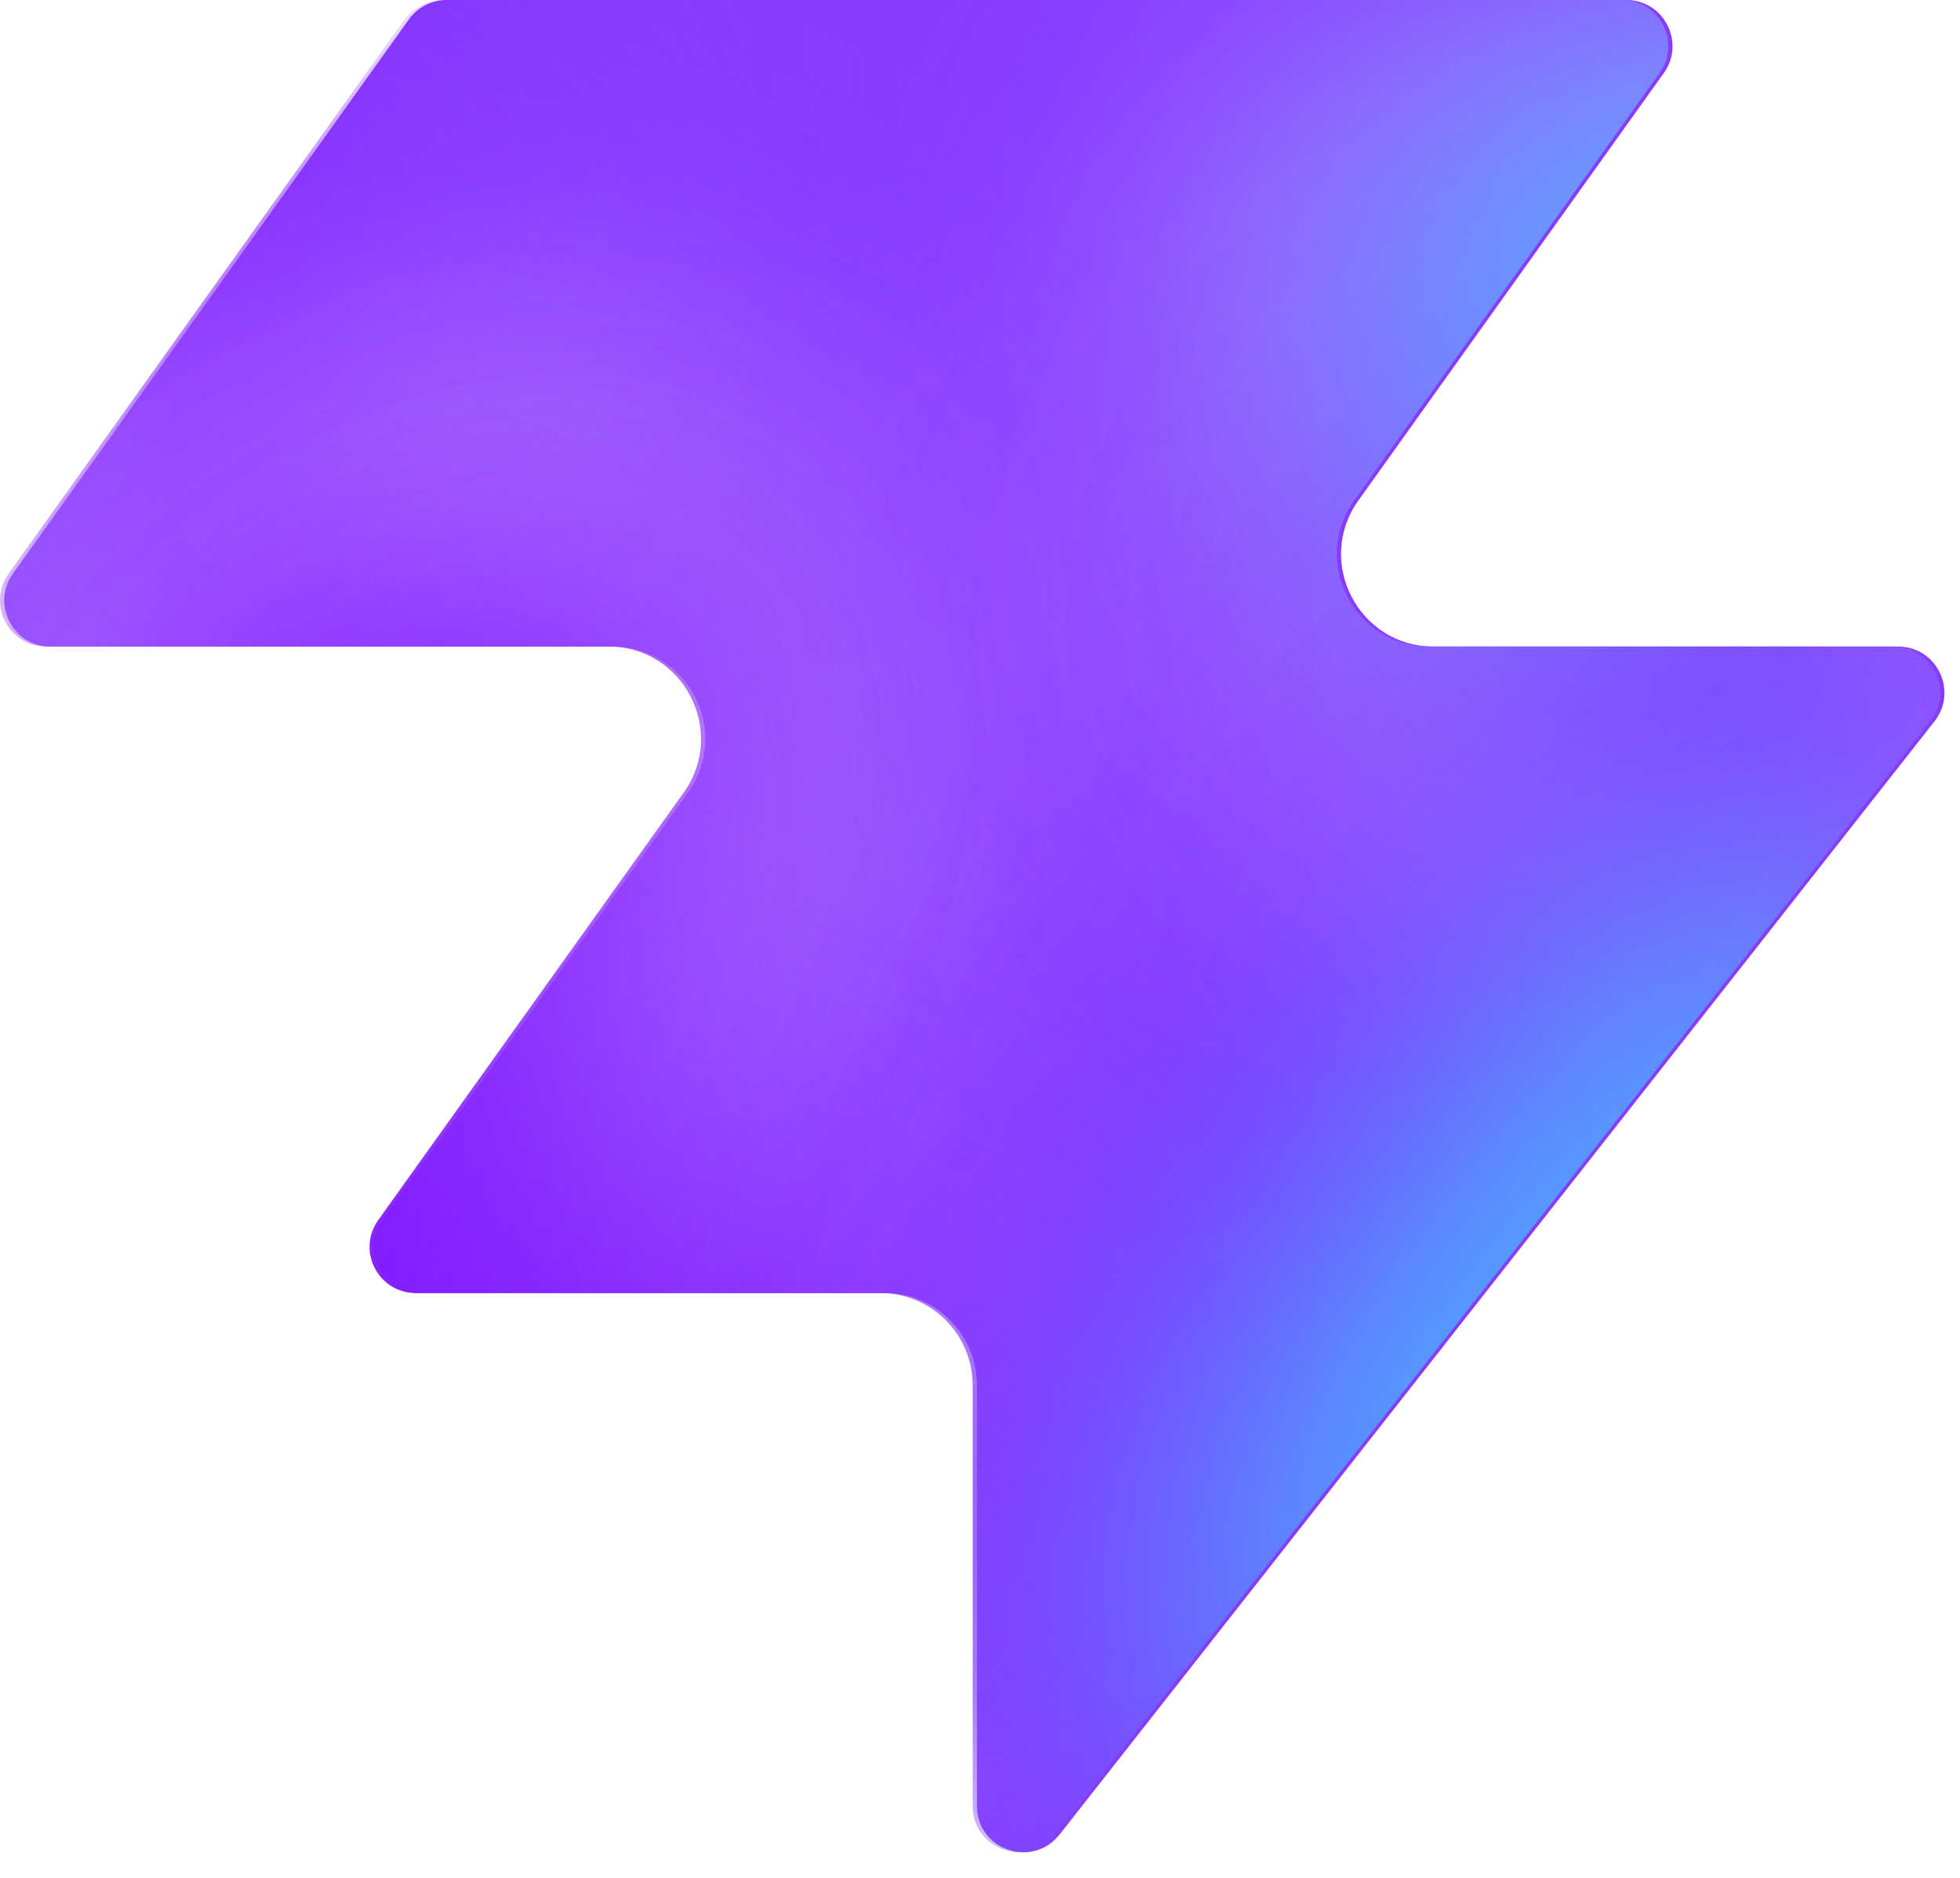
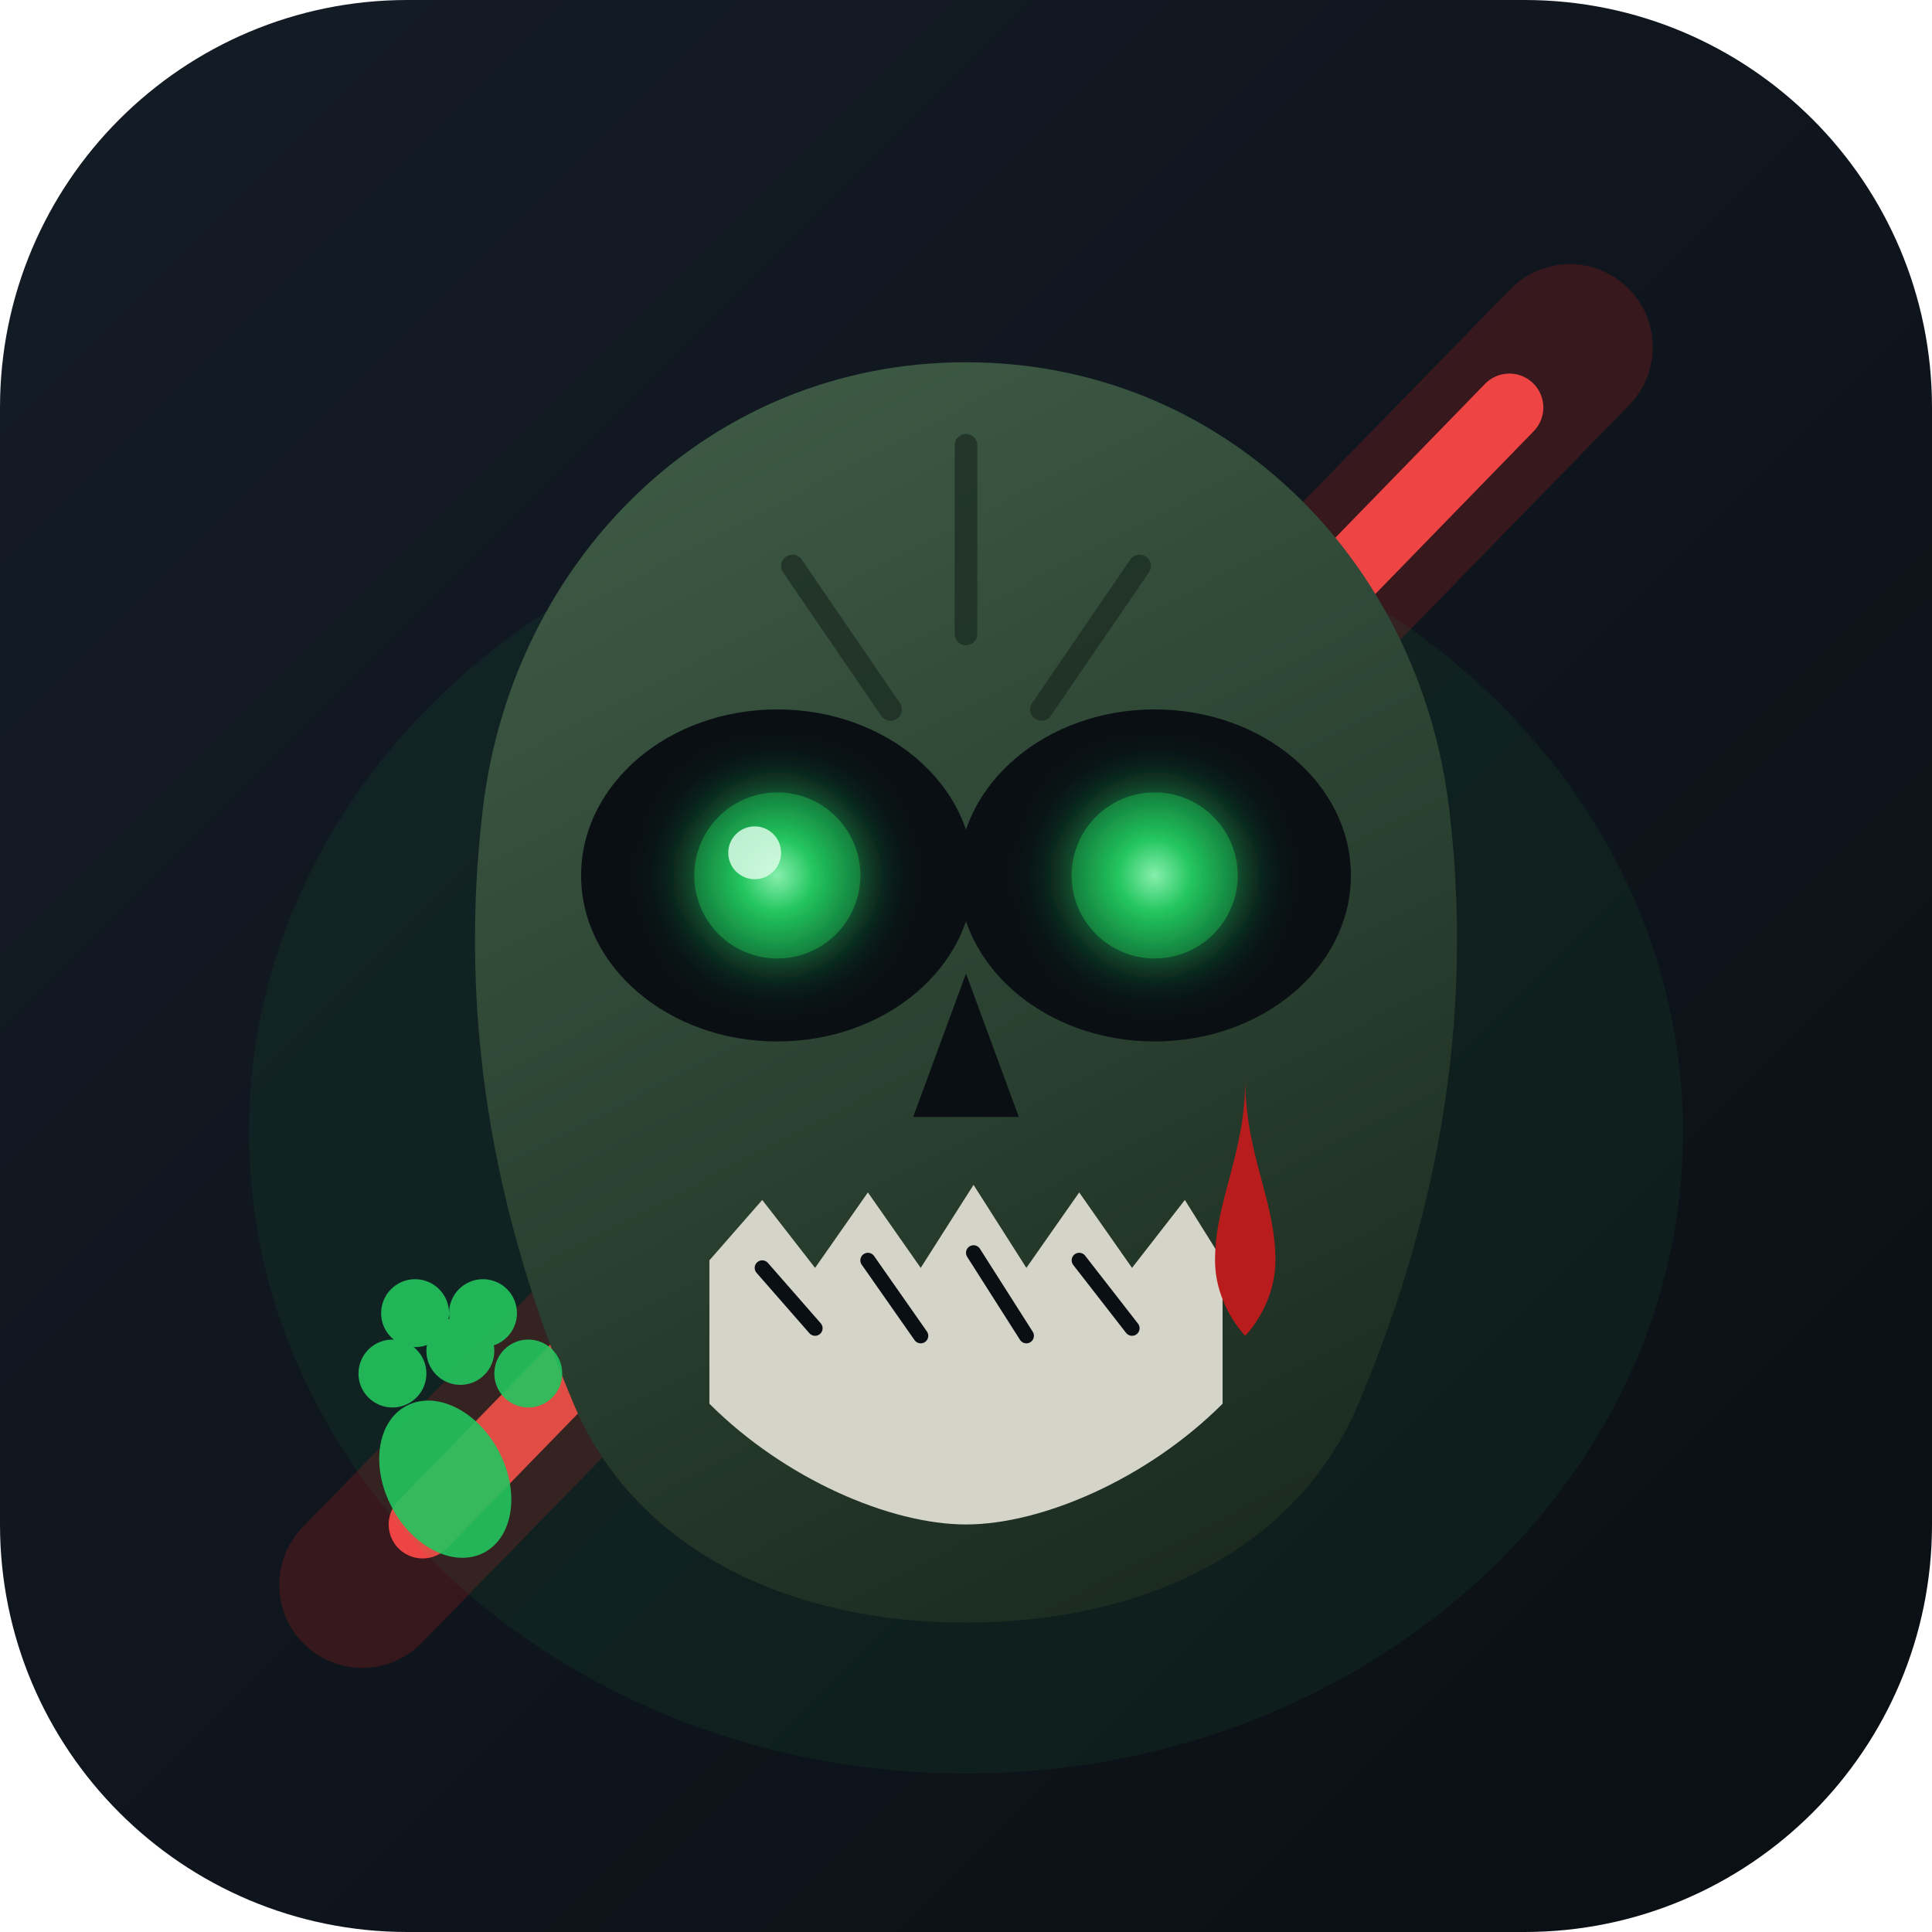
- <svg xmlns="http://www.w3.org/2000/svg" width="48" height="46" fill="none" viewBox="0 0 48 46">
-   <path fill="#863bff" d="M25.946 44.938c-.664.845-2.021.375-2.021-.698V33.937a2.26 2.26 0 0 0-2.262-2.262H10.287c-.92 0-1.456-1.04-.92-1.788l7.48-10.471c1.07-1.497 0-3.578-1.842-3.578H1.237c-.92 0-1.456-1.04-.92-1.788L10.013.474c.214-.297.556-.474.92-.474h28.894c.92 0 1.456 1.04.92 1.788l-7.48 10.471c-1.07 1.498 0 3.579 1.842 3.579h11.377c.943 0 1.473 1.088.89 1.83L25.947 44.94z" style="fill:#863bff;fill:color(display-p3 .525 .23 1);fill-opacity:1" />
-   <mask id="a" width="48" height="46" x="0" y="0" maskUnits="userSpaceOnUse" style="mask-type:alpha">
-     <path fill="#000" d="M25.842 44.938c-.664.844-2.021.375-2.021-.698V33.937a2.26 2.26 0 0 0-2.262-2.262H10.183c-.92 0-1.456-1.04-.92-1.788l7.48-10.471c1.07-1.498 0-3.579-1.842-3.579H1.133c-.92 0-1.456-1.04-.92-1.787L9.91.473c.214-.297.556-.474.92-.474h28.894c.92 0 1.456 1.04.92 1.788l-7.48 10.471c-1.07 1.498 0 3.578 1.842 3.578h11.377c.943 0 1.473 1.088.89 1.832L25.843 44.94z" style="fill:#000;fill-opacity:1" />
-   </mask>
-   <g mask="url(#a)">
-     <g filter="url(#b)">
-       <ellipse cx="5.508" cy="14.704" fill="#ede6ff" rx="5.508" ry="14.704" style="fill:#ede6ff;fill:color(display-p3 .927 .903 1);fill-opacity:1" transform="matrix(.00324 1 1 -.00324 -4.47 31.516)" />
-     </g>
-     <g filter="url(#c)">
-       <ellipse cx="10.399" cy="29.851" fill="#ede6ff" rx="10.399" ry="29.851" style="fill:#ede6ff;fill:color(display-p3 .927 .903 1);fill-opacity:1" transform="matrix(.00324 1 1 -.00324 -39.328 7.883)" />
-     </g>
-     <g filter="url(#d)">
-       <ellipse cx="5.508" cy="30.487" fill="#7e14ff" rx="5.508" ry="30.487" style="fill:#7e14ff;fill:color(display-p3 .492 .077 1);fill-opacity:1" transform="rotate(89.814 -25.913 -14.639)scale(1 -1)" />
-     </g>
-     <g filter="url(#e)">
-       <ellipse cx="5.508" cy="30.599" fill="#7e14ff" rx="5.508" ry="30.599" style="fill:#7e14ff;fill:color(display-p3 .492 .077 1);fill-opacity:1" transform="rotate(89.814 -32.644 -3.334)scale(1 -1)" />
-     </g>
-     <g filter="url(#f)">
-       <ellipse cx="5.508" cy="30.599" fill="#7e14ff" rx="5.508" ry="30.599" style="fill:#7e14ff;fill:color(display-p3 .492 .077 1);fill-opacity:1" transform="matrix(.00324 1 1 -.00324 -34.34 30.47)" />
-     </g>
-     <g filter="url(#g)">
-       <ellipse cx="14.072" cy="22.078" fill="#ede6ff" rx="14.072" ry="22.078" style="fill:#ede6ff;fill:color(display-p3 .927 .903 1);fill-opacity:1" transform="rotate(93.35 24.506 48.493)scale(-1 1)" />
-     </g>
-     <g filter="url(#h)">
-       <ellipse cx="3.47" cy="21.501" fill="#7e14ff" rx="3.47" ry="21.501" style="fill:#7e14ff;fill:color(display-p3 .492 .077 1);fill-opacity:1" transform="rotate(89.009 28.708 47.59)scale(-1 1)" />
-     </g>
-     <g filter="url(#i)">
-       <ellipse cx="3.47" cy="21.501" fill="#7e14ff" rx="3.47" ry="21.501" style="fill:#7e14ff;fill:color(display-p3 .492 .077 1);fill-opacity:1" transform="rotate(89.009 28.708 47.59)scale(-1 1)" />
-     </g>
-     <g filter="url(#j)">
-       <ellipse cx=".387" cy="8.972" fill="#7e14ff" rx="4.407" ry="29.108" style="fill:#7e14ff;fill:color(display-p3 .492 .077 1);fill-opacity:1" transform="rotate(39.51 .387 8.972)" />
-     </g>
-     <g filter="url(#k)">
-       <ellipse cx="47.523" cy="-6.092" fill="#7e14ff" rx="4.407" ry="29.108" style="fill:#7e14ff;fill:color(display-p3 .492 .077 1);fill-opacity:1" transform="rotate(37.892 47.523 -6.092)" />
-     </g>
-     <g filter="url(#l)">
-       <ellipse cx="41.412" cy="6.333" fill="#47bfff" rx="5.971" ry="9.665" style="fill:#47bfff;fill:color(display-p3 .28 .748 1);fill-opacity:1" transform="rotate(37.892 41.412 6.333)" />
-     </g>
-     <g filter="url(#m)">
-       <ellipse cx="-1.879" cy="38.332" fill="#7e14ff" rx="4.407" ry="29.108" style="fill:#7e14ff;fill:color(display-p3 .492 .077 1);fill-opacity:1" transform="rotate(37.892 -1.88 38.332)" />
-     </g>
-     <g filter="url(#n)">
-       <ellipse cx="-1.879" cy="38.332" fill="#7e14ff" rx="4.407" ry="29.108" style="fill:#7e14ff;fill:color(display-p3 .492 .077 1);fill-opacity:1" transform="rotate(37.892 -1.88 38.332)" />
-     </g>
-     <g filter="url(#o)">
-       <ellipse cx="35.651" cy="29.907" fill="#7e14ff" rx="4.407" ry="29.108" style="fill:#7e14ff;fill:color(display-p3 .492 .077 1);fill-opacity:1" transform="rotate(37.892 35.651 29.907)" />
-     </g>
-     <g filter="url(#p)">
-       <ellipse cx="38.418" cy="32.4" fill="#47bfff" rx="5.971" ry="15.297" style="fill:#47bfff;fill:color(display-p3 .28 .748 1);fill-opacity:1" transform="rotate(37.892 38.418 32.4)" />
-     </g>
-   </g>
+ <svg xmlns="http://www.w3.org/2000/svg" viewBox="0 0 512 512" role="img" aria-label="Zombies-Run">
  <defs>
-     <filter id="b" width="60.045" height="41.654" x="-19.77" y="16.149" color-interpolation-filters="sRGB" filterUnits="userSpaceOnUse">
-       <feFlood flood-opacity="0" result="BackgroundImageFix" />
-       <feBlend in="SourceGraphic" in2="BackgroundImageFix" result="shape" />
-       <feGaussianBlur result="effect1_foregroundBlur_2002_17158" stdDeviation="7.659" />
-     </filter>
-     <filter id="c" width="90.34" height="51.437" x="-54.613" y="-7.533" color-interpolation-filters="sRGB" filterUnits="userSpaceOnUse">
-       <feFlood flood-opacity="0" result="BackgroundImageFix" />
-       <feBlend in="SourceGraphic" in2="BackgroundImageFix" result="shape" />
-       <feGaussianBlur result="effect1_foregroundBlur_2002_17158" stdDeviation="7.659" />
-     </filter>
-     <filter id="d" width="79.355" height="29.4" x="-49.64" y="2.03" color-interpolation-filters="sRGB" filterUnits="userSpaceOnUse">
-       <feFlood flood-opacity="0" result="BackgroundImageFix" />
-       <feBlend in="SourceGraphic" in2="BackgroundImageFix" result="shape" />
-       <feGaussianBlur result="effect1_foregroundBlur_2002_17158" stdDeviation="4.596" />
-     </filter>
-     <filter id="e" width="79.579" height="29.4" x="-45.045" y="20.029" color-interpolation-filters="sRGB" filterUnits="userSpaceOnUse">
-       <feFlood flood-opacity="0" result="BackgroundImageFix" />
-       <feBlend in="SourceGraphic" in2="BackgroundImageFix" result="shape" />
-       <feGaussianBlur result="effect1_foregroundBlur_2002_17158" stdDeviation="4.596" />
-     </filter>
-     <filter id="f" width="79.579" height="29.4" x="-43.513" y="21.178" color-interpolation-filters="sRGB" filterUnits="userSpaceOnUse">
-       <feFlood flood-opacity="0" result="BackgroundImageFix" />
-       <feBlend in="SourceGraphic" in2="BackgroundImageFix" result="shape" />
-       <feGaussianBlur result="effect1_foregroundBlur_2002_17158" stdDeviation="4.596" />
-     </filter>
-     <filter id="g" width="74.749" height="58.852" x="15.756" y="-17.901" color-interpolation-filters="sRGB" filterUnits="userSpaceOnUse">
-       <feFlood flood-opacity="0" result="BackgroundImageFix" />
-       <feBlend in="SourceGraphic" in2="BackgroundImageFix" result="shape" />
-       <feGaussianBlur result="effect1_foregroundBlur_2002_17158" stdDeviation="7.659" />
-     </filter>
-     <filter id="h" width="61.377" height="25.362" x="23.548" y="2.284" color-interpolation-filters="sRGB" filterUnits="userSpaceOnUse">
-       <feFlood flood-opacity="0" result="BackgroundImageFix" />
-       <feBlend in="SourceGraphic" in2="BackgroundImageFix" result="shape" />
-       <feGaussianBlur result="effect1_foregroundBlur_2002_17158" stdDeviation="4.596" />
-     </filter>
-     <filter id="i" width="61.377" height="25.362" x="23.548" y="2.284" color-interpolation-filters="sRGB" filterUnits="userSpaceOnUse">
-       <feFlood flood-opacity="0" result="BackgroundImageFix" />
-       <feBlend in="SourceGraphic" in2="BackgroundImageFix" result="shape" />
-       <feGaussianBlur result="effect1_foregroundBlur_2002_17158" stdDeviation="4.596" />
-     </filter>
-     <filter id="j" width="56.045" height="63.649" x="-27.636" y="-22.853" color-interpolation-filters="sRGB" filterUnits="userSpaceOnUse">
-       <feFlood flood-opacity="0" result="BackgroundImageFix" />
-       <feBlend in="SourceGraphic" in2="BackgroundImageFix" result="shape" />
-       <feGaussianBlur result="effect1_foregroundBlur_2002_17158" stdDeviation="4.596" />
-     </filter>
-     <filter id="k" width="54.814" height="64.646" x="20.116" y="-38.415" color-interpolation-filters="sRGB" filterUnits="userSpaceOnUse">
-       <feFlood flood-opacity="0" result="BackgroundImageFix" />
-       <feBlend in="SourceGraphic" in2="BackgroundImageFix" result="shape" />
-       <feGaussianBlur result="effect1_foregroundBlur_2002_17158" stdDeviation="4.596" />
-     </filter>
-     <filter id="l" width="33.541" height="35.313" x="24.641" y="-11.323" color-interpolation-filters="sRGB" filterUnits="userSpaceOnUse">
-       <feFlood flood-opacity="0" result="BackgroundImageFix" />
-       <feBlend in="SourceGraphic" in2="BackgroundImageFix" result="shape" />
-       <feGaussianBlur result="effect1_foregroundBlur_2002_17158" stdDeviation="4.596" />
-     </filter>
-     <filter id="m" width="54.814" height="64.646" x="-29.286" y="6.009" color-interpolation-filters="sRGB" filterUnits="userSpaceOnUse">
-       <feFlood flood-opacity="0" result="BackgroundImageFix" />
-       <feBlend in="SourceGraphic" in2="BackgroundImageFix" result="shape" />
-       <feGaussianBlur result="effect1_foregroundBlur_2002_17158" stdDeviation="4.596" />
-     </filter>
-     <filter id="n" width="54.814" height="64.646" x="-29.286" y="6.009" color-interpolation-filters="sRGB" filterUnits="userSpaceOnUse">
-       <feFlood flood-opacity="0" result="BackgroundImageFix" />
-       <feBlend in="SourceGraphic" in2="BackgroundImageFix" result="shape" />
-       <feGaussianBlur result="effect1_foregroundBlur_2002_17158" stdDeviation="4.596" />
-     </filter>
-     <filter id="o" width="54.814" height="64.646" x="8.244" y="-2.416" color-interpolation-filters="sRGB" filterUnits="userSpaceOnUse">
-       <feFlood flood-opacity="0" result="BackgroundImageFix" />
-       <feBlend in="SourceGraphic" in2="BackgroundImageFix" result="shape" />
-       <feGaussianBlur result="effect1_foregroundBlur_2002_17158" stdDeviation="4.596" />
-     </filter>
-     <filter id="p" width="39.409" height="43.623" x="18.713" y="10.588" color-interpolation-filters="sRGB" filterUnits="userSpaceOnUse">
-       <feFlood flood-opacity="0" result="BackgroundImageFix" />
-       <feBlend in="SourceGraphic" in2="BackgroundImageFix" result="shape" />
-       <feGaussianBlur result="effect1_foregroundBlur_2002_17158" stdDeviation="4.596" />
+     <linearGradient id="bg" x1="0%" y1="0%" x2="100%" y2="100%">
+       <stop offset="0%" stop-color="#141c26" />
+       <stop offset="100%" stop-color="#0a0f14" />
+     </linearGradient>
+     <linearGradient id="skin" x1="30%" y1="0%" x2="70%" y2="100%">
+       <stop offset="0%" stop-color="#3d5a45" />
+       <stop offset="55%" stop-color="#2a4030" />
+       <stop offset="100%" stop-color="#1a2a1f" />
+     </linearGradient>
+     <radialGradient id="eye-glow" cx="50%" cy="50%" r="50%">
+       <stop offset="0%" stop-color="#86efac" />
+       <stop offset="45%" stop-color="#22c55e" />
+       <stop offset="100%" stop-color="#15803d" />
+     </radialGradient>
+     <filter id="glow" x="-50%" y="-50%" width="200%" height="200%">
+       <feGaussianBlur stdDeviation="8" result="blur" />
+       <feMerge>
+         <feMergeNode in="blur" />
+         <feMergeNode in="SourceGraphic" />
+       </feMerge>
    </filter>
  </defs>
+   <rect width="512" height="512" rx="108" fill="url(#bg)" />
+   <path d="M96 420 L416 92" stroke="#7f1d1d" stroke-width="44" stroke-linecap="round" opacity="0.35" />
+   <path d="M112 404 L400 108" stroke="#ef4444" stroke-width="18" stroke-linecap="round" />
+   <ellipse cx="256" cy="300" rx="190" ry="170" fill="#22c55e" opacity="0.07" />
+   <path fill="url(#skin)" d="M256 96        C188 96 136 148 128 214        C120 280 136 334 152 372        C168 410 208 430 256 430        C304 430 344 410 360 372        C376 334 392 280 384 214        C376 148 324 96 256 96Z" />
+   <path d="M210 150 L236 188 M302 150 L276 188 M256 118 L256 168" stroke="#1a2a1f" stroke-width="6" stroke-linecap="round" opacity="0.7" />
+   <ellipse cx="206" cy="232" rx="52" ry="44" fill="#0a0f14" />
+   <ellipse cx="306" cy="232" rx="52" ry="44" fill="#0a0f14" />
+   <circle cx="206" cy="232" r="22" fill="url(#eye-glow)" filter="url(#glow)" />
+   <circle cx="306" cy="232" r="22" fill="url(#eye-glow)" filter="url(#glow)" />
+   <circle cx="200" cy="226" r="7" fill="#dcfce7" opacity="0.85" />
+   <path d="M256 258 L242 296 L270 296 Z" fill="#0a0f14" />
+   <path fill="#d4d4c8" d="M188 334        L202 318 L216 336 L230 316 L244 336 L258 314 L272 336 L286 316 L300 336 L314 318 L324 334        L324 372        C304 392 276 404 256 404        C236 404 208 392 188 372 Z" />
+   <path d="M202 336 L216 352 M230 334 L244 354 M258 332 L272 354 M286 334 L300 352" stroke="#0a0f14" stroke-width="4" stroke-linecap="round" />
+   <path d="M330 286 C330 306 338 318 338 334 C338 346 330 354 330 354 C330 354 322 346 322 334 C322 318 330 306 330 286Z" fill="#b91c1c" />
+   <g fill="#22c55e" opacity="0.9">
+     <ellipse cx="118" cy="392" rx="16" ry="22" transform="rotate(-28 118 392)" />
+     <circle cx="104" cy="364" r="9" />
+     <circle cx="122" cy="358" r="9" />
+     <circle cx="140" cy="364" r="9" />
+     <circle cx="128" cy="348" r="9" />
+     <circle cx="110" cy="348" r="9" />
+   </g>
</svg>
